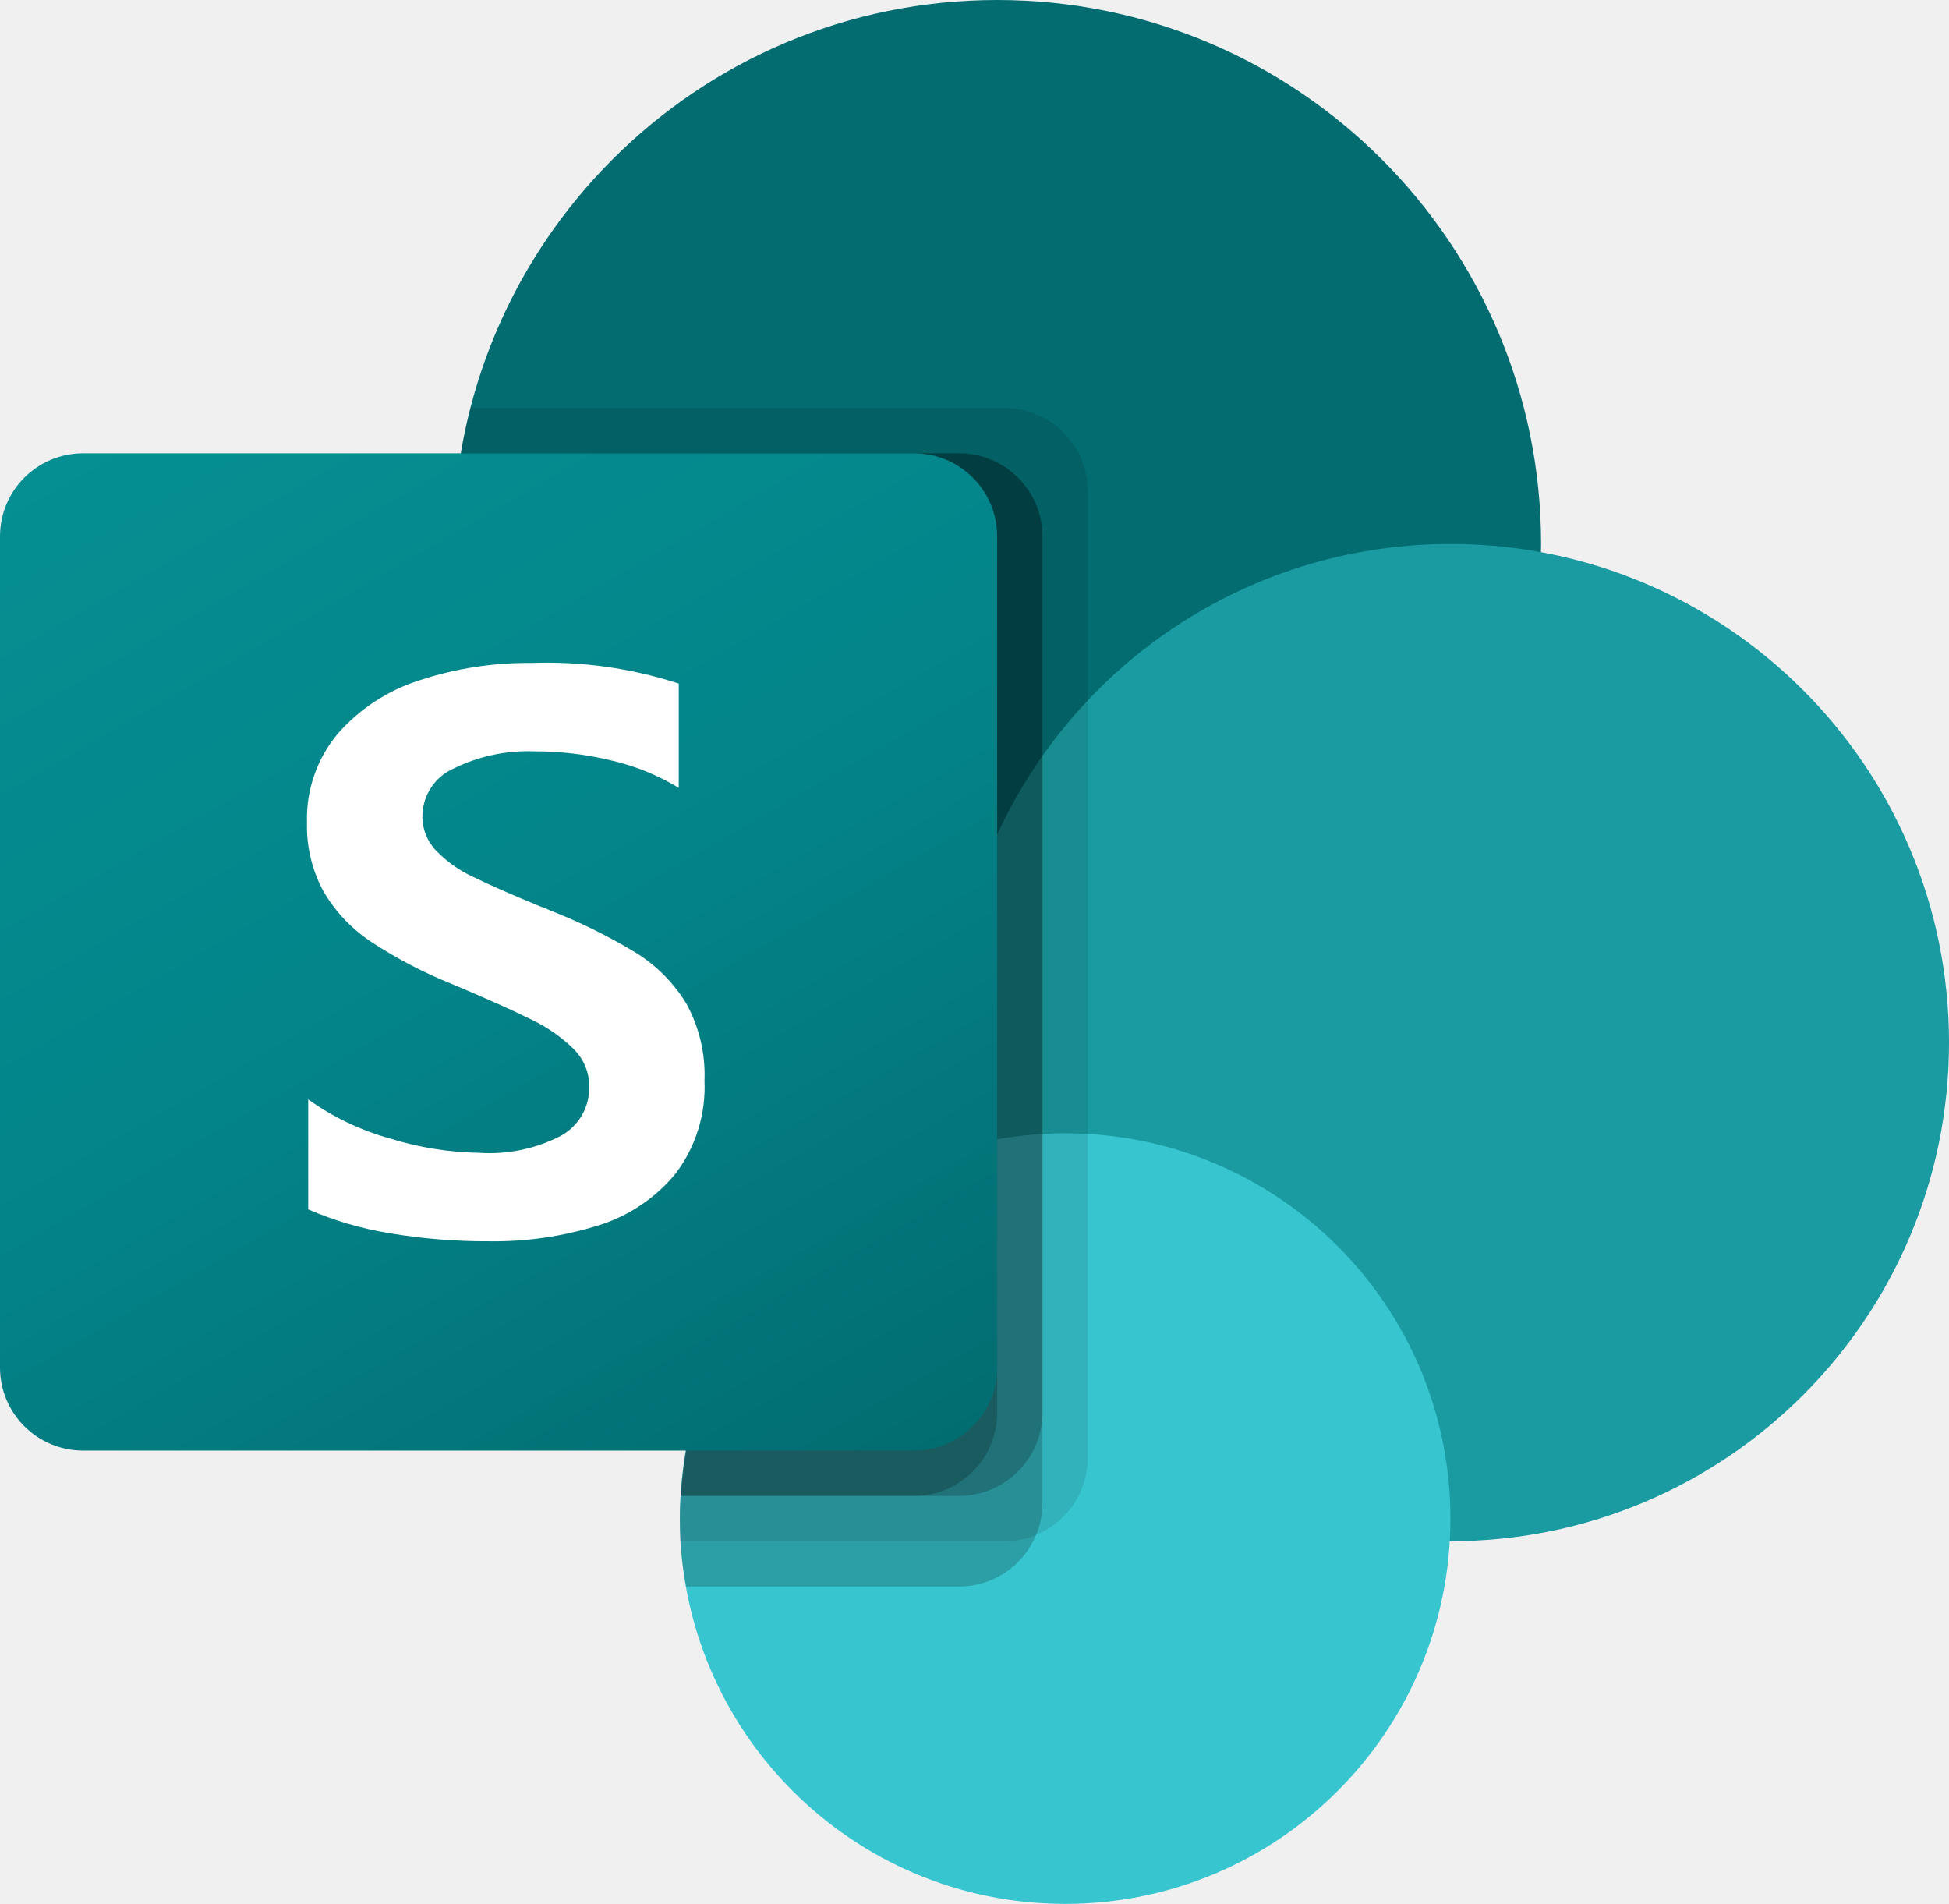
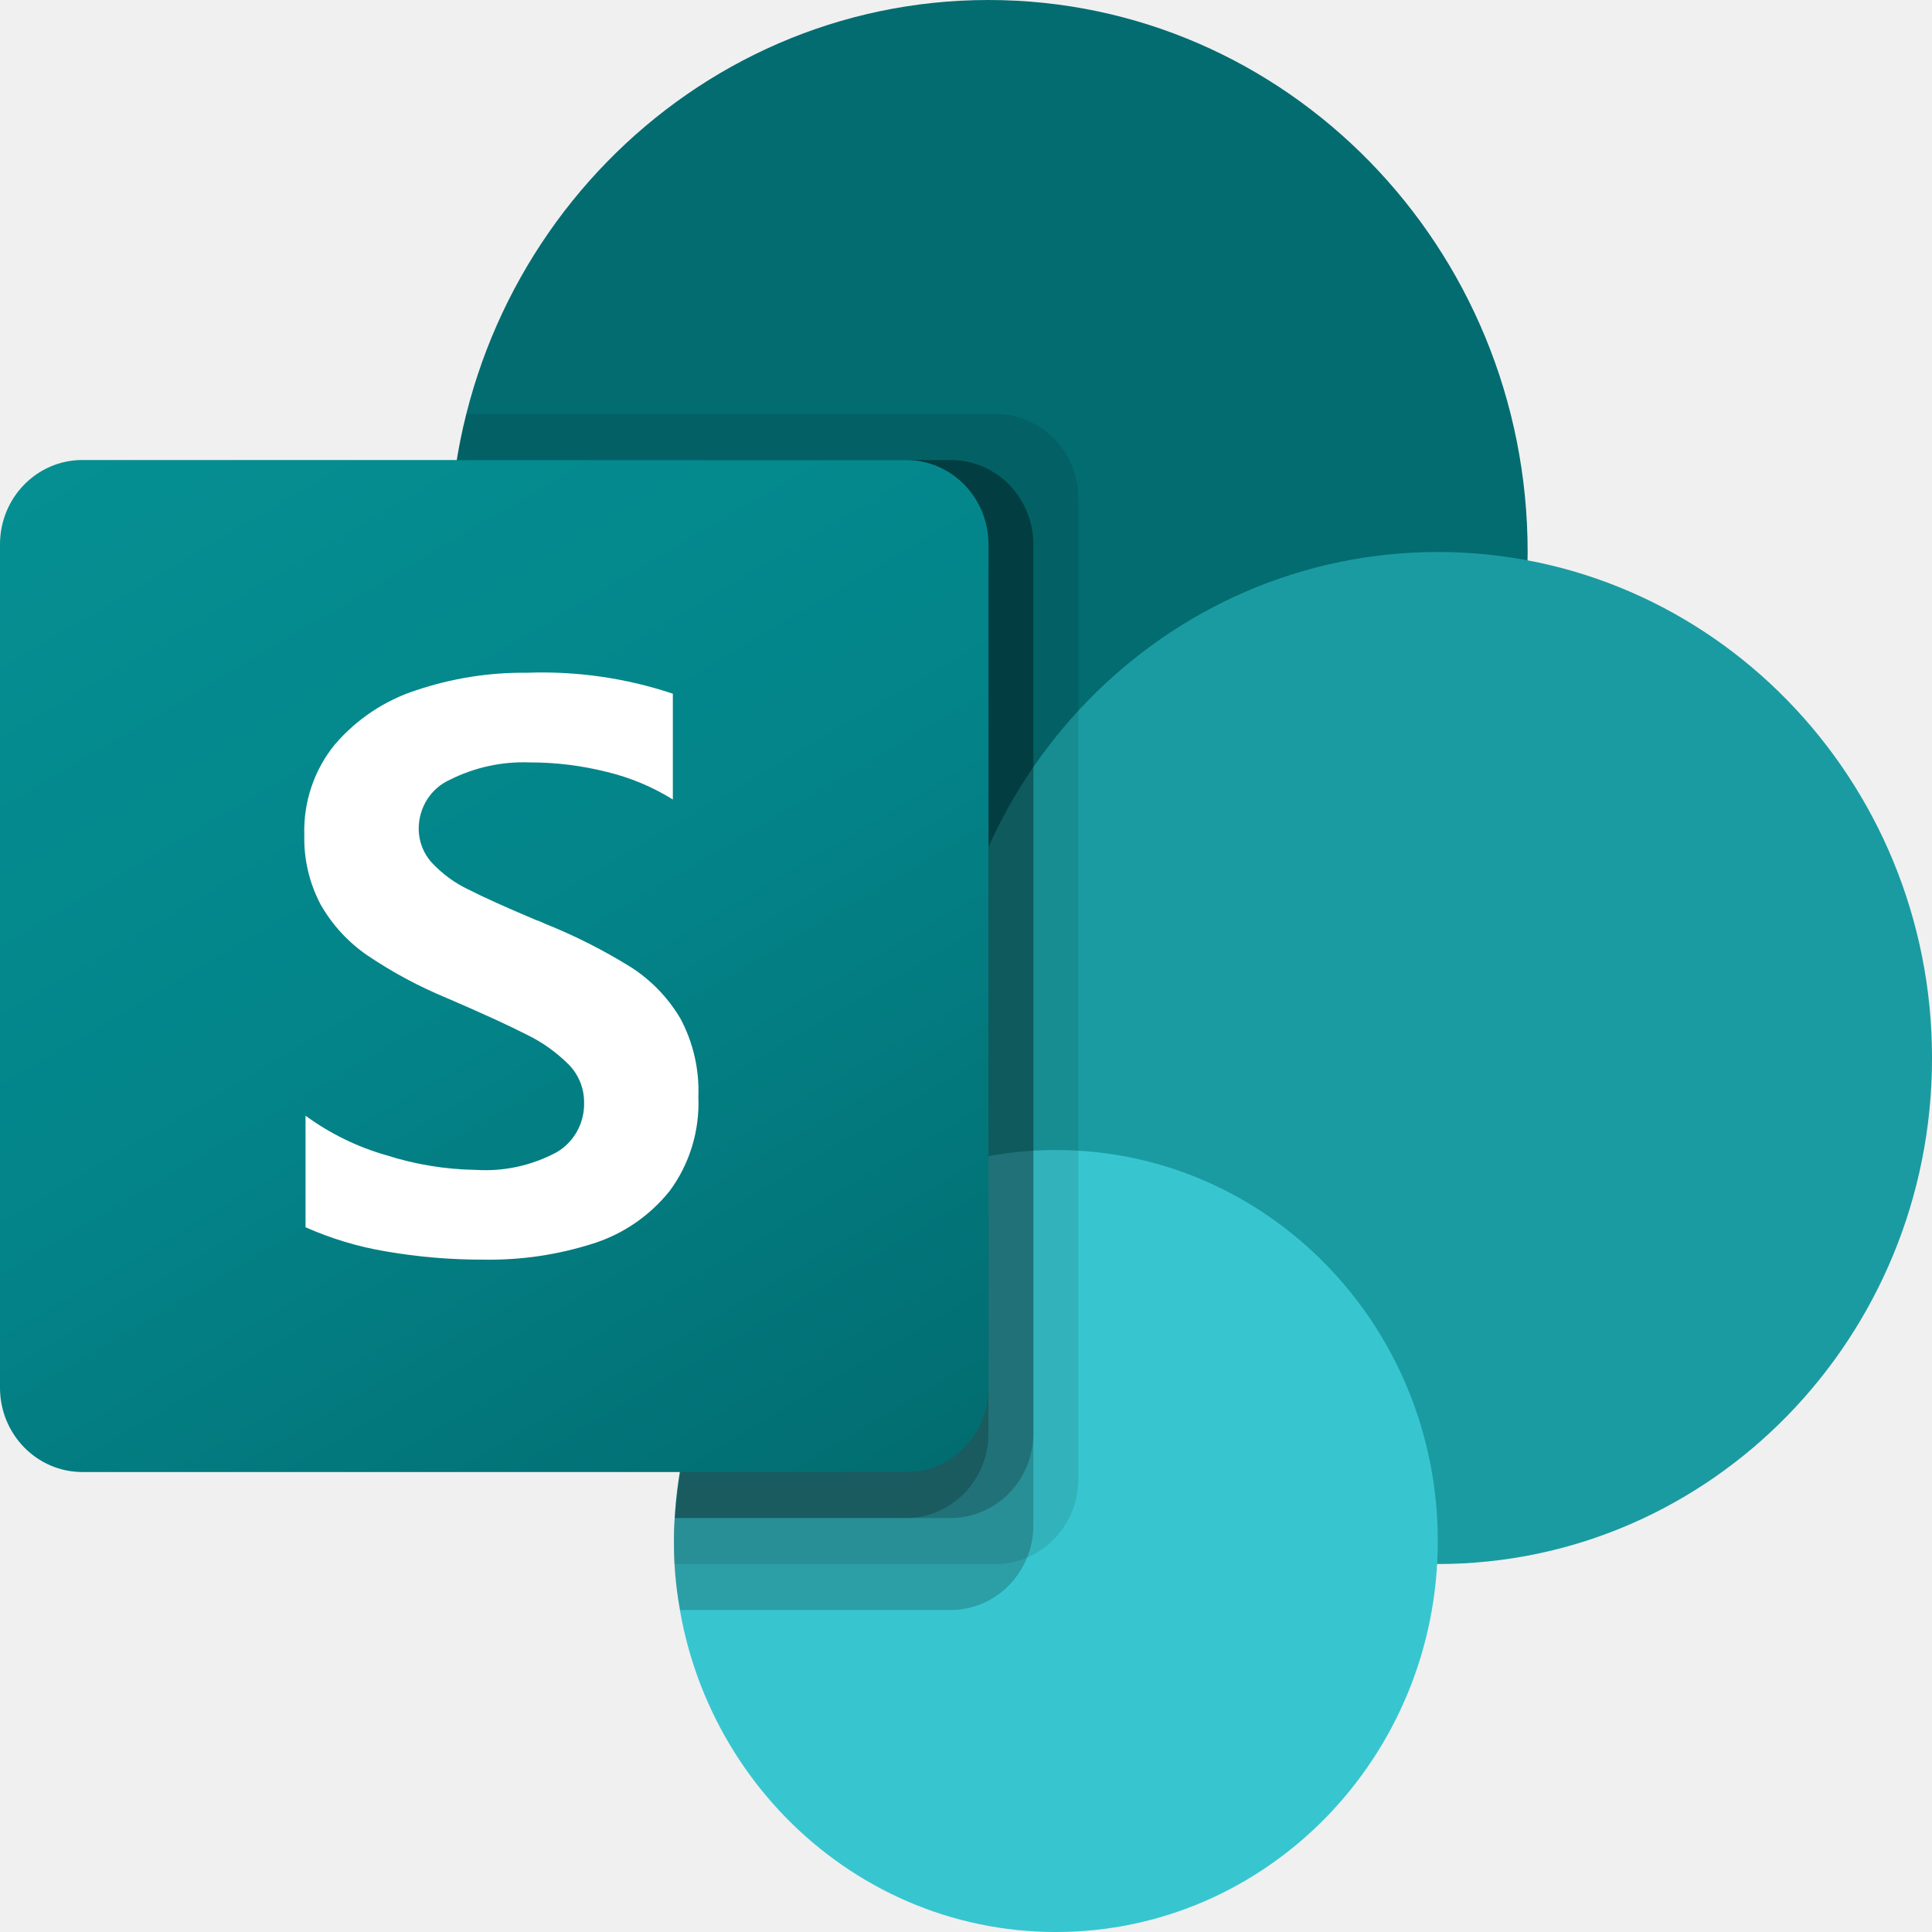
- <svg xmlns="http://www.w3.org/2000/svg" viewBox="0 0 1992.333 1946">
-   <circle fill="#036C70" cx="1019.333" cy="556" r="556" />
-   <circle fill="#1A9BA1" cx="1482.667" cy="1065.667" r="509.667" />
-   <circle fill="#37C6D0" cx="1088.833" cy="1552.167" r="393.833" />
-   <path opacity="0.1" enable-background="new    " d="M1112,501.79v988.753c-0.23,34.357-21.05,65.222-52.82,78.303  c-10.116,4.279-20.987,6.484-31.97,6.487H695.463c-0.463-7.877-0.463-15.29-0.463-23.167c-0.154-7.734,0.155-15.47,0.927-23.167  c8.48-148.106,99.721-278.782,235.837-337.77v-86.18c-302.932-48.005-509.592-332.495-461.587-635.427  c0.333-2.098,0.677-4.195,1.034-6.289c2.306-15.626,5.556-31.099,9.73-46.333h546.27C1073.964,417.178,1111.822,455.036,1112,501.79  z" />
-   <path opacity="0.2" enable-background="new    " d="M980.877,463.333H471.21c-51.486,302.386,151.908,589.256,454.293,640.742  c9.156,1.559,18.35,2.888,27.573,3.986c-143.633,68.11-248.3,261.552-257.196,420.938c-0.771,7.697-1.081,15.433-0.927,23.167  c0,7.877,0,15.29,0.463,23.167c0.836,15.574,2.85,31.063,6.023,46.333h279.39c34.357-0.23,65.222-21.05,78.303-52.82  c4.279-10.115,6.485-20.987,6.487-31.97V548.123C1065.443,501.387,1027.613,463.537,980.877,463.333z" />
-   <path opacity="0.2" enable-background="new    " d="M980.877,463.333H471.21c-51.475,302.414,151.95,589.297,454.364,640.773  c6.186,1.053,12.389,2.001,18.607,2.844c-139,73.021-239.543,266-248.254,422.05h284.95c46.681-0.353,84.437-38.109,84.79-84.79  V548.123C1065.489,501.369,1027.631,463.511,980.877,463.333z" />
-   <path opacity="0.2" enable-background="new    " d="M934.543,463.333H471.21c-48.606,285.482,130.279,560.404,410.977,631.616  C775.901,1216.384,710.711,1368.301,695.927,1529h238.617c46.754-0.178,84.612-38.036,84.79-84.79V548.123  C1019.308,501.306,981.361,463.359,934.543,463.333z" />
-   <linearGradient id="SVGID_1_" gradientUnits="userSpaceOnUse" x1="177.079" y1="1551.028" x2="842.255" y2="398.972" gradientTransform="matrix(1 0 0 -1 0 1948)">
-     <stop offset="0" style="stop-color:#058F92" />
-     <stop offset="0.5" style="stop-color:#038489" />
-     <stop offset="1" style="stop-color:#026D71" />
-   </linearGradient>
-   <path fill="url(#SVGID_1_)" d="M84.929,463.333h849.475c46.905,0,84.929,38.024,84.929,84.929v849.475  c0,46.905-38.024,84.929-84.929,84.929H84.929c-46.905,0-84.929-38.024-84.929-84.929V548.262  C0,501.357,38.024,463.333,84.929,463.333z" />
-   <path fill="#FFFFFF" d="M379.331,962.621c-19.903-13.202-36.528-30.777-48.604-51.384c-11.701-21.542-17.533-45.781-16.912-70.288  c-1.042-33.181,10.155-65.586,31.46-91.045c22.388-25.49,51.326-44.366,83.678-54.581c36.871-12.136,75.49-18.116,114.304-17.699  c51.043-1.865,102.015,5.272,150.583,21.082v106.567c-21.103-12.784-44.088-22.166-68.11-27.8  c-26.065-6.392-52.81-9.597-79.647-9.545c-28.3-1.039-56.419,4.913-81.871,17.329c-19.65,8.475-32.392,27.807-32.433,49.206  c-0.08,12.981,4.907,25.481,13.9,34.843c10.622,11.037,23.187,20.021,37.067,26.503c15.444,7.691,38.611,17.916,69.5,30.673  c3.401,1.075,6.716,2.407,9.915,3.985c30.401,11.881,59.729,26.344,87.663,43.229c21.154,13.043,38.908,30.924,51.801,52.171  c13.218,24.085,19.625,51.315,18.533,78.767c1.509,34.066-8.913,67.591-29.468,94.798c-20.488,25.012-47.88,43.446-78.767,53.005  c-36.329,11.387-74.245,16.892-112.312,16.309c-34.154,0.155-68.258-2.635-101.933-8.34c-28.434-4.653-56.182-12.807-82.612-24.279  v-112.358c25.264,18.043,53.489,31.529,83.4,39.847c29.81,9.289,60.798,14.251,92.018,14.734c28.895,1.83,57.739-4.291,83.4-17.699  c17.976-10.144,28.909-29.358,28.449-49.994c0.12-14.359-5.56-28.158-15.753-38.271c-12.676-12.444-27.352-22.671-43.414-30.256  c-18.533-9.267-45.824-21.483-81.871-36.65C432.618,993.951,405.161,979.594,379.331,962.621z" />
+ <svg xmlns="http://www.w3.org/2000/svg" viewBox="0 0 100 100">
+   <g transform="scale(0.050193 0.051388)">
+     <circle fill="#036C70" cx="1019.333" cy="556" r="556" />
+     <circle fill="#1A9BA1" cx="1482.667" cy="1065.667" r="509.667" />
+     <circle fill="#37C6D0" cx="1088.833" cy="1552.167" r="393.833" />
+     <path opacity="0.1" enable-background="new    " d="M1112,501.79v988.753c-0.23,34.357-21.05,65.222-52.82,78.303  c-10.116,4.279-20.987,6.484-31.97,6.487H695.463c-0.463-7.877-0.463-15.29-0.463-23.167c-0.154-7.734,0.155-15.47,0.927-23.167  c8.48-148.106,99.721-278.782,235.837-337.77v-86.18c-302.932-48.005-509.592-332.495-461.587-635.427  c0.333-2.098,0.677-4.195,1.034-6.289c2.306-15.626,5.556-31.099,9.73-46.333h546.27C1073.964,417.178,1111.822,455.036,1112,501.79  z" />
+     <path opacity="0.2" enable-background="new    " d="M980.877,463.333H471.21c-51.486,302.386,151.908,589.256,454.293,640.742  c9.156,1.559,18.35,2.888,27.573,3.986c-143.633,68.11-248.3,261.552-257.196,420.938c-0.771,7.697-1.081,15.433-0.927,23.167  c0,7.877,0,15.29,0.463,23.167c0.836,15.574,2.85,31.063,6.023,46.333h279.39c34.357-0.23,65.222-21.05,78.303-52.82  c4.279-10.115,6.485-20.987,6.487-31.97V548.123C1065.443,501.387,1027.613,463.537,980.877,463.333z" />
+     <path opacity="0.2" enable-background="new    " d="M980.877,463.333H471.21c-51.475,302.414,151.95,589.297,454.364,640.773  c6.186,1.053,12.389,2.001,18.607,2.844c-139,73.021-239.543,266-248.254,422.05h284.95c46.681-0.353,84.437-38.109,84.79-84.79  V548.123C1065.489,501.369,1027.631,463.511,980.877,463.333z" />
+     <path opacity="0.2" enable-background="new    " d="M934.543,463.333H471.21c-48.606,285.482,130.279,560.404,410.977,631.616  C775.901,1216.384,710.711,1368.301,695.927,1529h238.617c46.754-0.178,84.612-38.036,84.79-84.79V548.123  C1019.308,501.306,981.361,463.359,934.543,463.333z" />
+     <linearGradient id="SVGID_1_" gradientUnits="userSpaceOnUse" x1="177.079" y1="1551.028" x2="842.255" y2="398.972" gradientTransform="matrix(1 0 0 -1 0 1948)">
+       <stop offset="0" style="stop-color:#058F92" />
+       <stop offset="0.5" style="stop-color:#038489" />
+       <stop offset="1" style="stop-color:#026D71" />
+     </linearGradient>
+     <path fill="url(#SVGID_1_)" d="M84.929,463.333h849.475c46.905,0,84.929,38.024,84.929,84.929v849.475  c0,46.905-38.024,84.929-84.929,84.929H84.929c-46.905,0-84.929-38.024-84.929-84.929V548.262  C0,501.357,38.024,463.333,84.929,463.333z" />
+     <path fill="#FFFFFF" d="M379.331,962.621c-19.903-13.202-36.528-30.777-48.604-51.384c-11.701-21.542-17.533-45.781-16.912-70.288  c-1.042-33.181,10.155-65.586,31.46-91.045c22.388-25.49,51.326-44.366,83.678-54.581c36.871-12.136,75.49-18.116,114.304-17.699  c51.043-1.865,102.015,5.272,150.583,21.082v106.567c-21.103-12.784-44.088-22.166-68.11-27.8  c-26.065-6.392-52.81-9.597-79.647-9.545c-28.3-1.039-56.419,4.913-81.871,17.329c-19.65,8.475-32.392,27.807-32.433,49.206  c-0.08,12.981,4.907,25.481,13.9,34.843c10.622,11.037,23.187,20.021,37.067,26.503c15.444,7.691,38.611,17.916,69.5,30.673  c3.401,1.075,6.716,2.407,9.915,3.985c30.401,11.881,59.729,26.344,87.663,43.229c21.154,13.043,38.908,30.924,51.801,52.171  c13.218,24.085,19.625,51.315,18.533,78.767c1.509,34.066-8.913,67.591-29.468,94.798c-20.488,25.012-47.88,43.446-78.767,53.005  c-36.329,11.387-74.245,16.892-112.312,16.309c-34.154,0.155-68.258-2.635-101.933-8.34c-28.434-4.653-56.182-12.807-82.612-24.279  v-112.358c25.264,18.043,53.489,31.529,83.4,39.847c29.81,9.289,60.798,14.251,92.018,14.734c28.895,1.83,57.739-4.291,83.4-17.699  c17.976-10.144,28.909-29.358,28.449-49.994c0.12-14.359-5.56-28.158-15.753-38.271c-12.676-12.444-27.352-22.671-43.414-30.256  c-18.533-9.267-45.824-21.483-81.871-36.65C432.618,993.951,405.161,979.594,379.331,962.621z" />
+   </g>
</svg>
